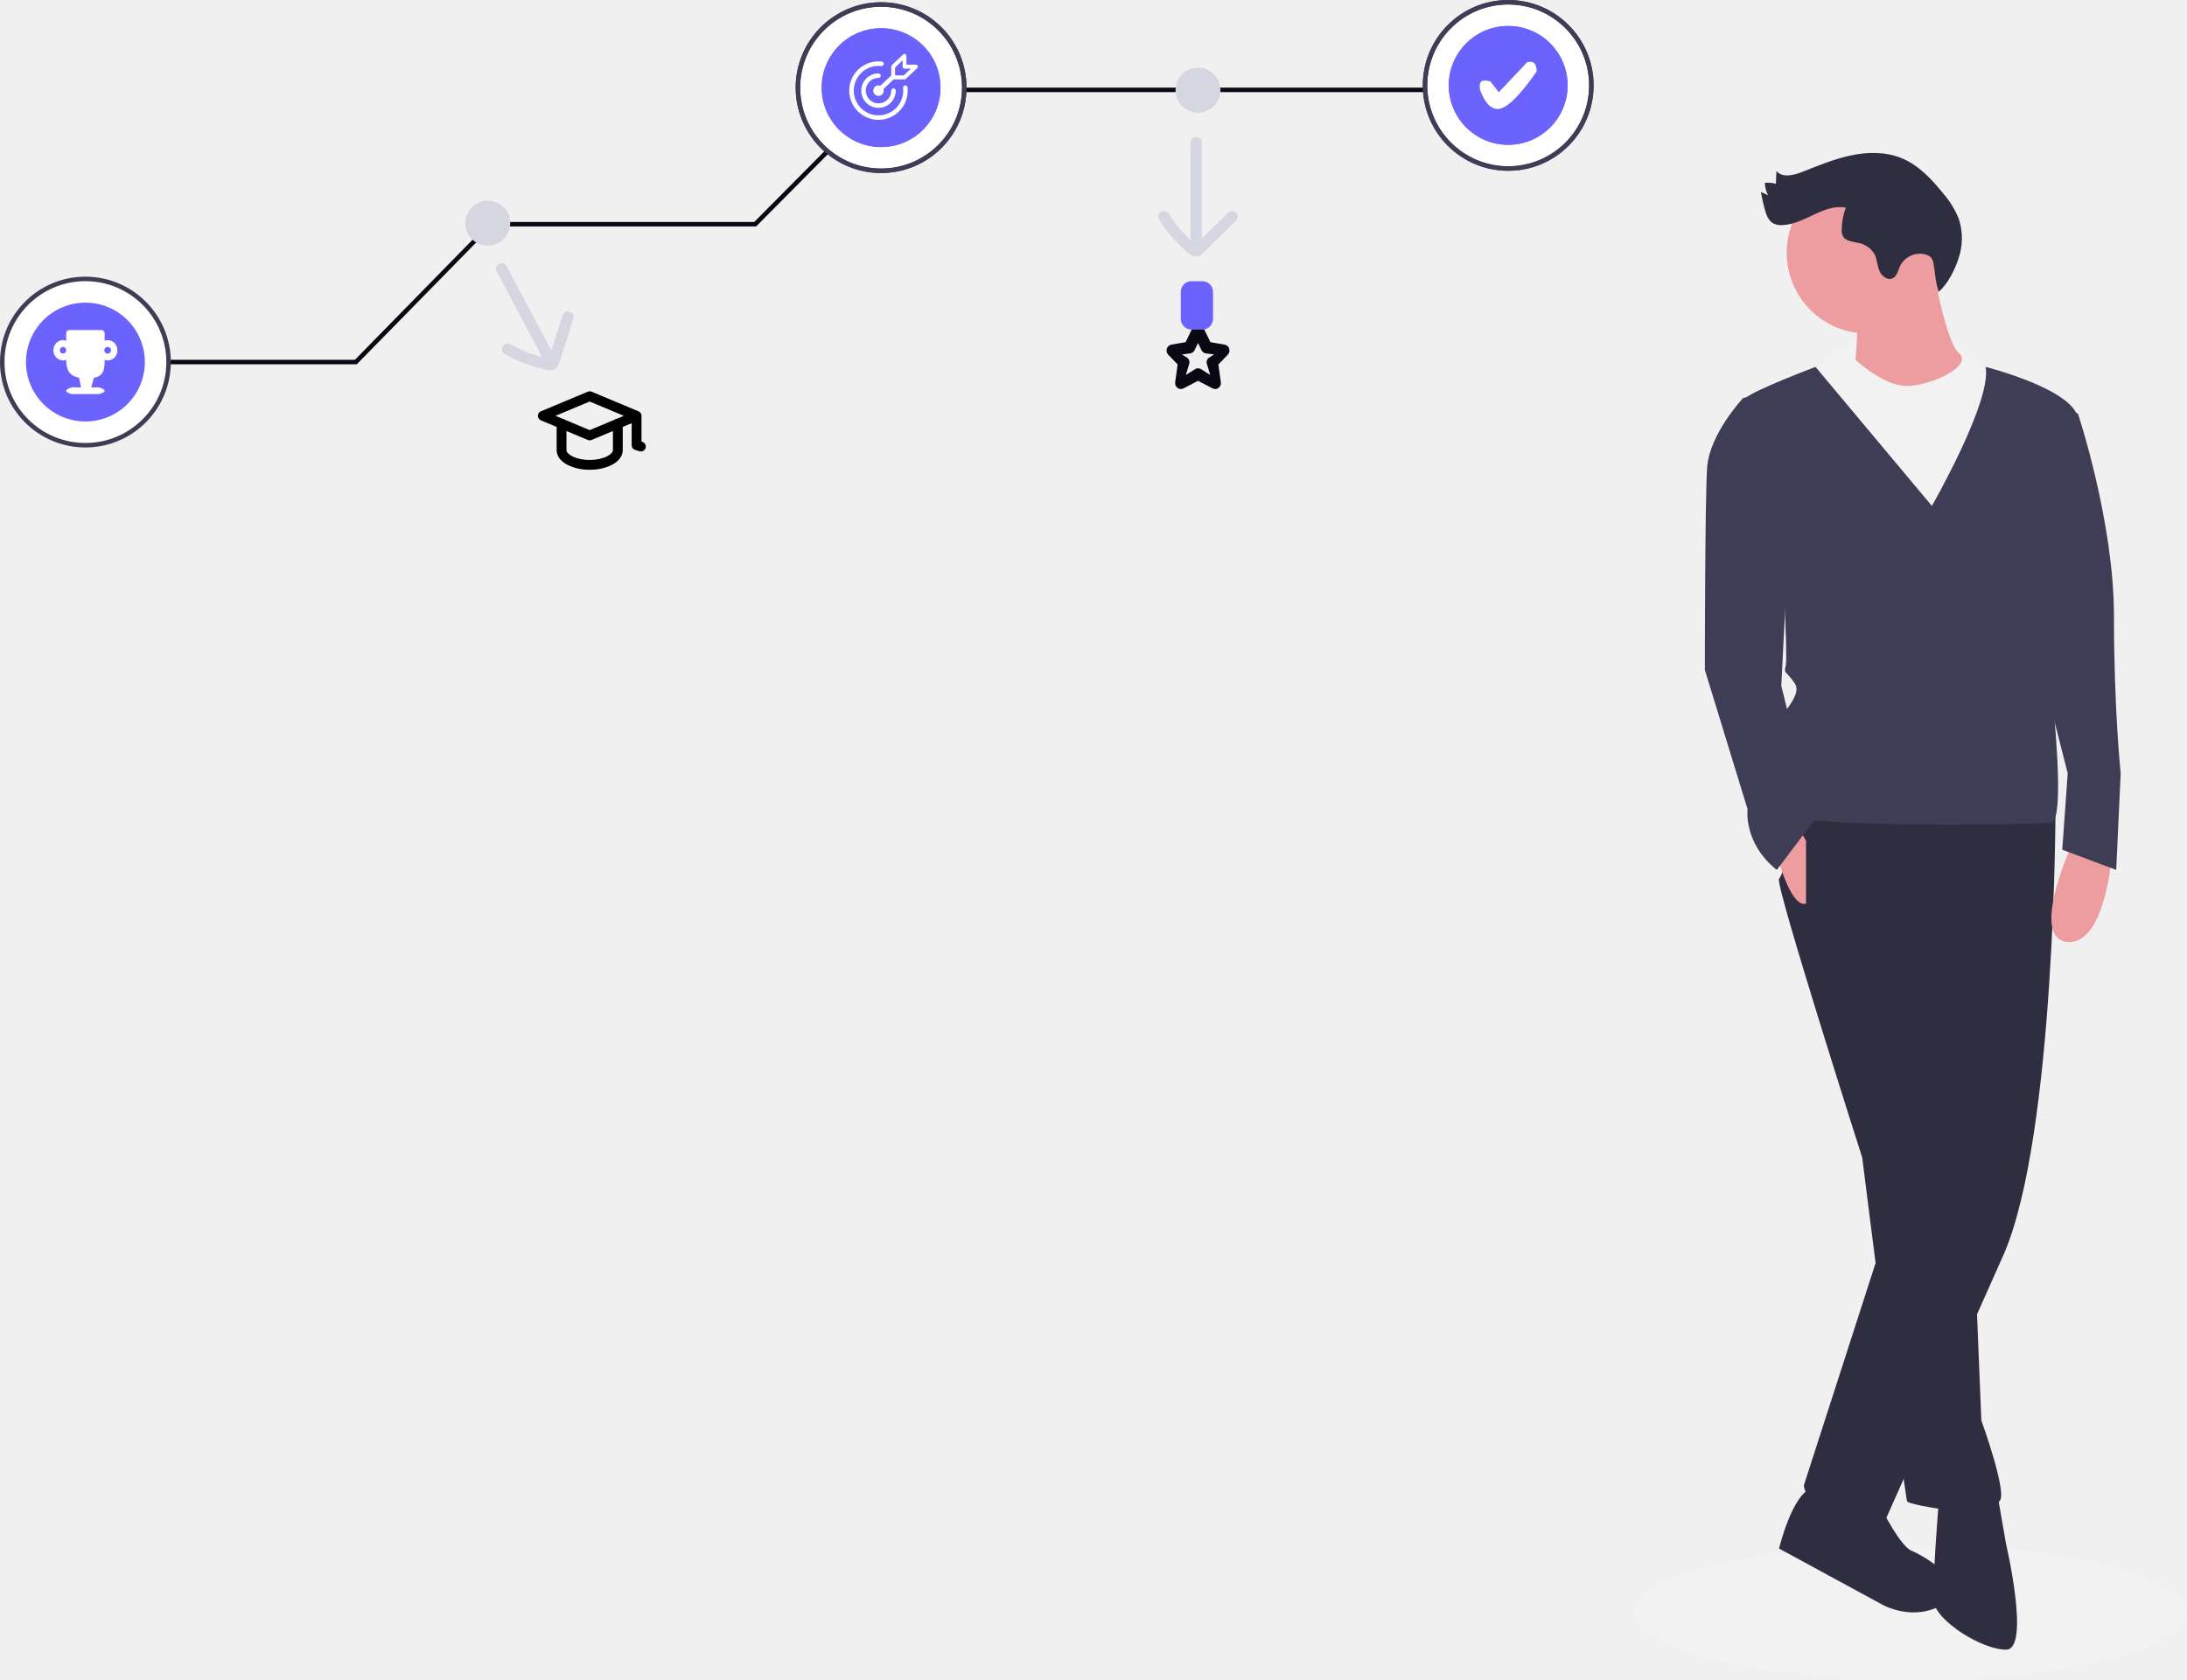
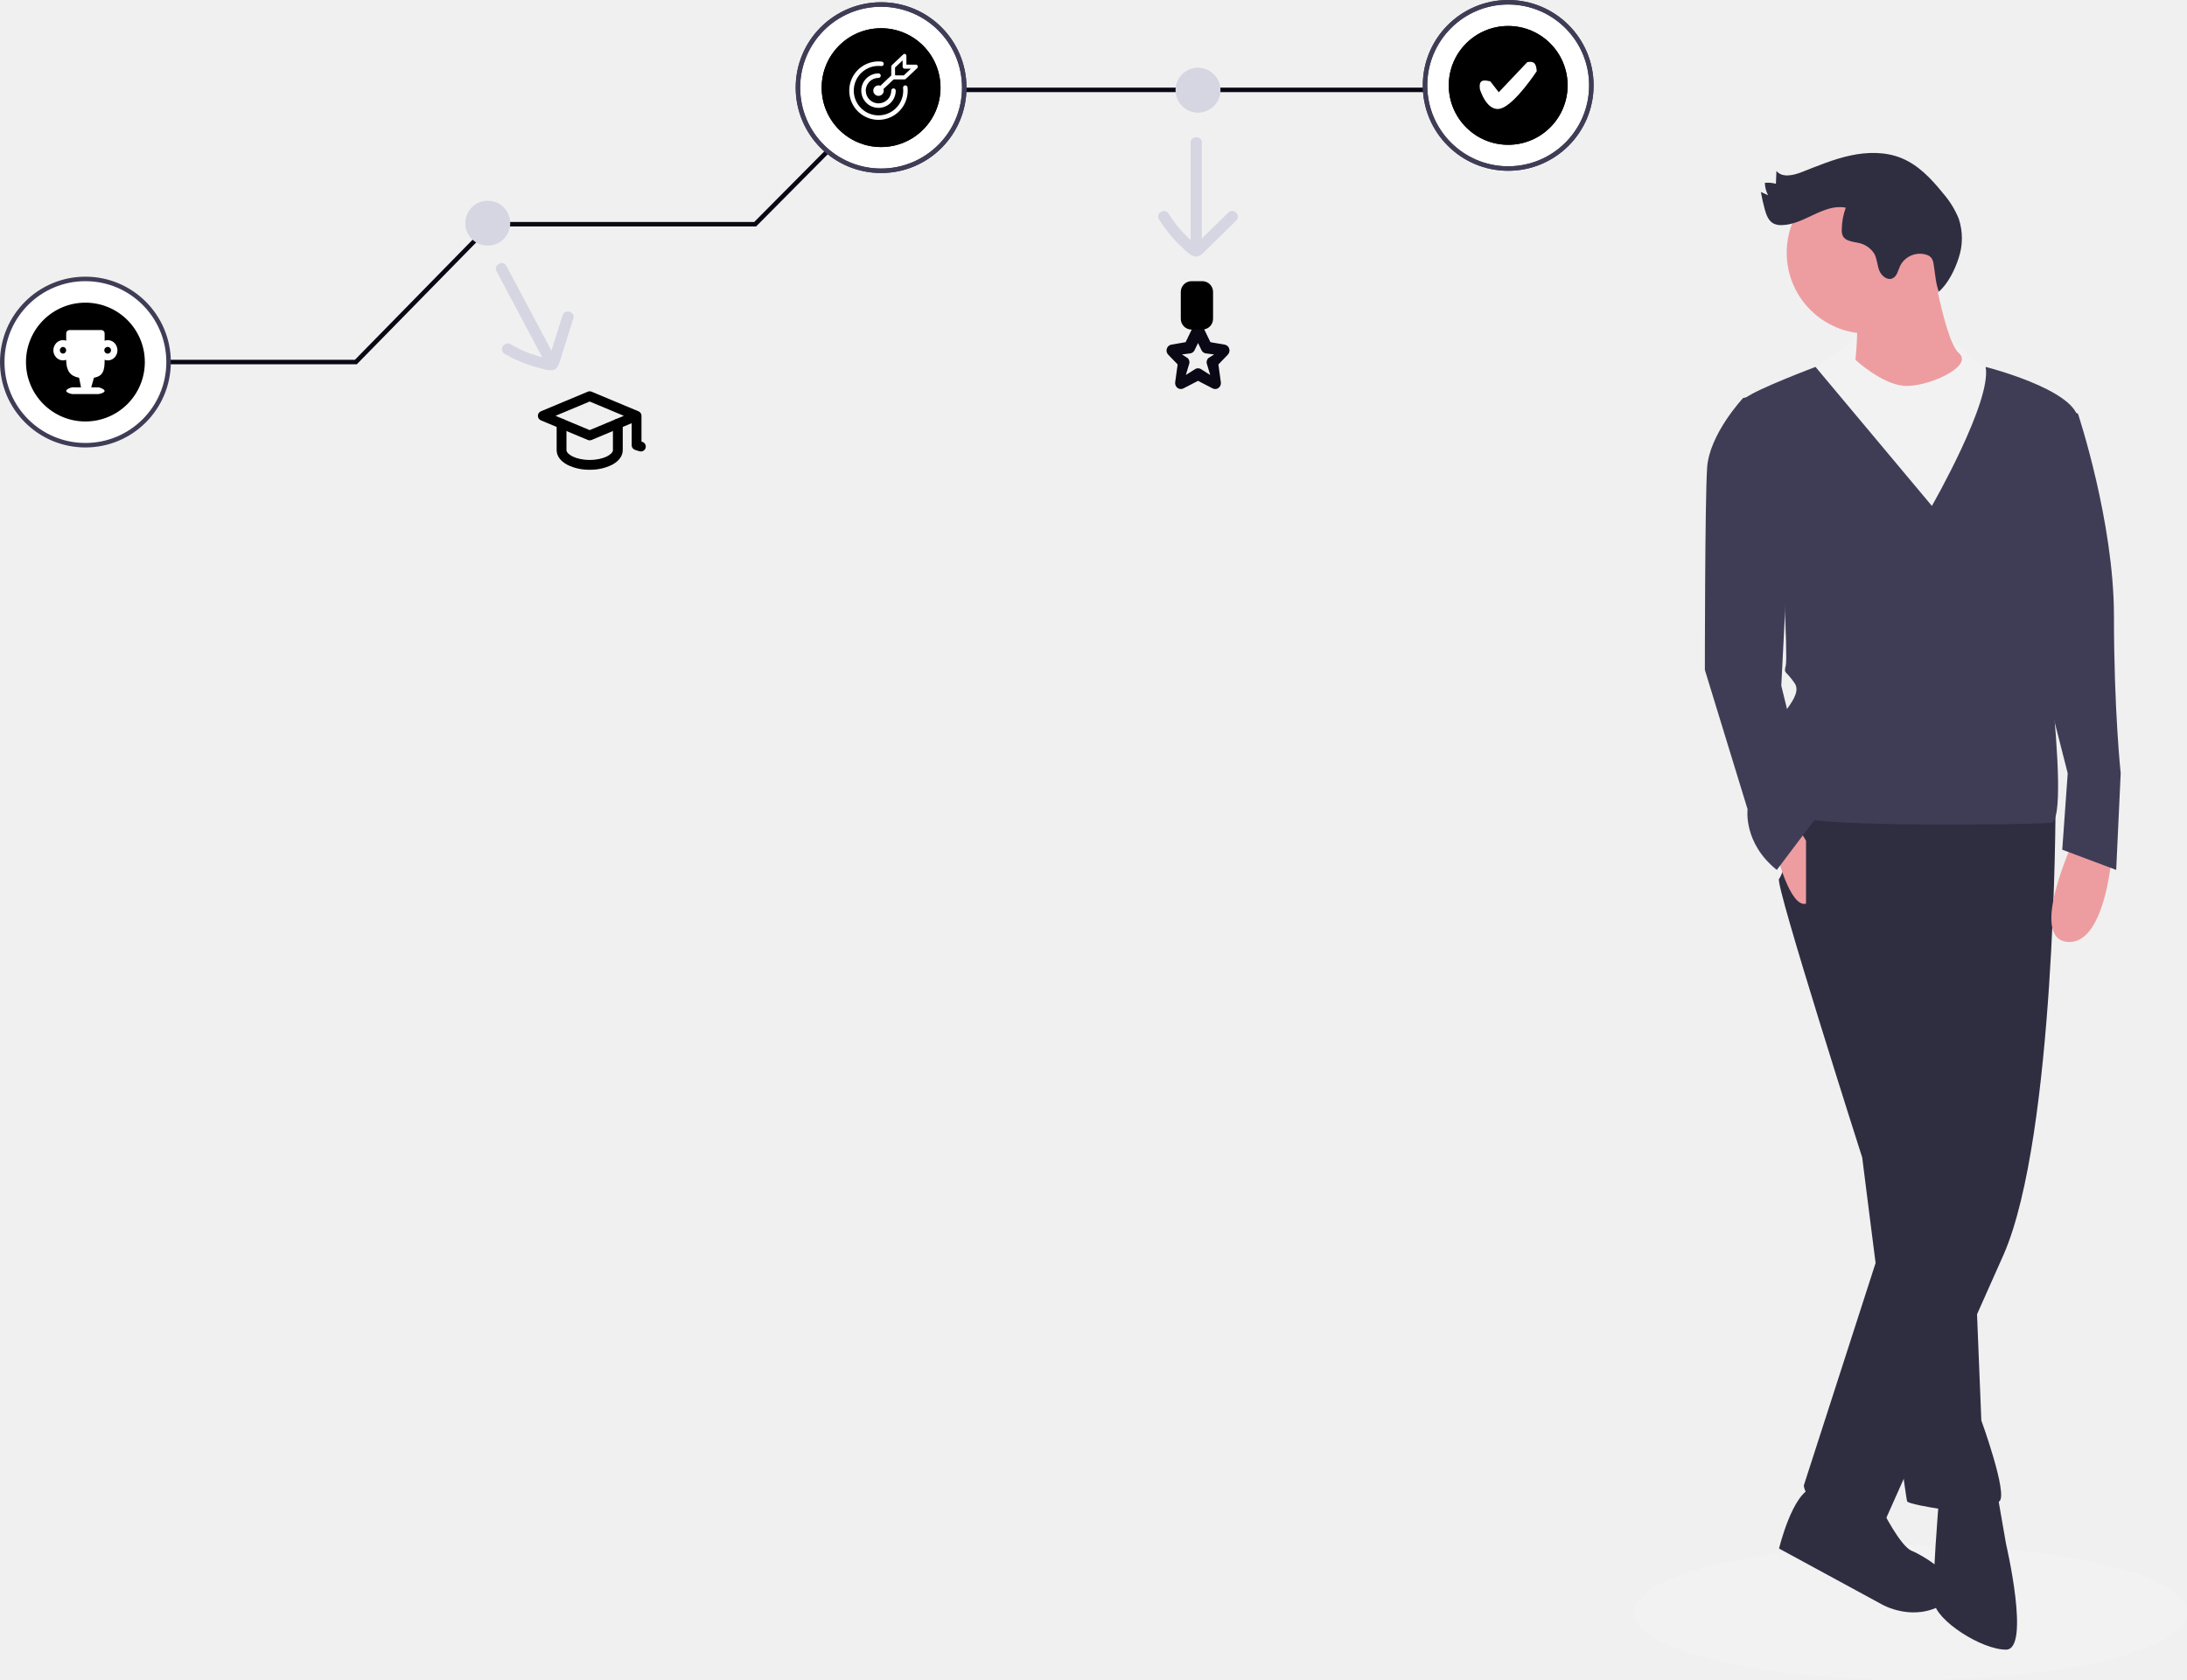
<svg xmlns="http://www.w3.org/2000/svg" width="800.001" height="614.712" viewBox="0 0 800.001 614.712">
  <g transform="translate(-460.642 -232.12)">
    <path d="M1005.3,246.891,1019.268,234a52.861,52.861,0,0,0,16.456,13.713c10.688,5.755-20.555,64.954-20.555,64.954l-50.154-62.487s15.952-10.6,21.131-14.757Z" transform="translate(153.798 120.188)" fill="#f2f2f2" />
    <path d="M1015.891,190.678s5.755,37.821,11.511,42.754-12.079,12.778-20.3,11.956-17.52-9.489-17.52-9.489,2.467-23.844-1.644-30.421S1015.891,190.678,1015.891,190.678Z" transform="translate(149.788 127.891)" fill="#ed9da0" />
    <ellipse cx="101.131" cy="24.666" rx="101.131" ry="24.666" transform="translate(1058.382 797.5)" fill="#f2f2f2" />
    <path d="M1059.1,443.078s0,120.041-18.911,163.618l-43.577,97.842s-27.955-1.644-29.6-13.155L999.9,589.43l19.733-60.021,4.933-93.731Z" transform="translate(153.444 84.33)" fill="#2f2e41" />
    <path d="M1030,447.967l-7.4,50.154,4.933,110.175L1030,669.139s9.866,27.133,6.578,29.6L1030,703.671s-26.31-3.289-27.133-4.933-16.444-125.8-16.444-125.8S954.357,472.633,956,470.989s9.044-26.31,9.044-26.31Z" transform="translate(155.412 82.73)" fill="#2f2e41" />
    <path d="M1048,749.678l3.289,18.911s9.044,38.643,0,38.643-25.488-10.689-26.31-17.266,1.644-36.177,1.644-36.177Z" transform="translate(143.167 28.501)" fill="#2f2e41" />
    <path d="M993.836,755.86s6.578,13.155,10.689,14.8,22.832,12.4,11.827,19.356-22.516.377-22.516.377l-37.821-20.555s4.933-20.555,12.333-22.2S993.836,755.86,993.836,755.86Z" transform="translate(155.399 28.897)" fill="#2f2e41" />
    <circle cx="29.599" cy="29.599" r="29.599" transform="translate(1114.22 294.99)" fill="#ed9da0" />
    <path d="M1009.121,299.68s22.035-38.413,19.651-50.861c0,0,32.148,8.107,33.792,18.8s-15.622,49.332-15.622,49.332,13.977,97.842,5.755,98.664-90.442,1.644-92.086-2.467,1.644-16.444-3.289-20.555-10.689-1.644-8.222-8.222,13.155-14.8,9.866-19.733-4.111-3.289-3.289-6.578-1.644-46.865-1.644-46.865-17.266-47.688-13.155-50.976,25.675-11.4,25.675-11.4Z" transform="translate(158.203 117.554)" fill="#3f3d56" />
    <path d="M1099.241,465.434s-2.467,32.888-16.444,31.244,2.467-37,2.467-37Z" transform="translate(133.86 80.063)" fill="#ed9da0" />
    <path d="M955.015,463.722s4.933,19.733,10.689,18.088V458.789l-2.467-4.111Z" transform="translate(155.577 80.952)" fill="#ed9da0" />
    <path d="M1007.711,184.041a5.117,5.117,0,0,0-.844-2.38,3.861,3.861,0,0,0-1.8-1.14,8.084,8.084,0,0,0-9.634,4.129c-.759,1.656-1.124,3.788-2.789,4.525-1.936.857-4.083-.968-4.843-2.943s-.781-4.215-1.795-6.073a8.864,8.864,0,0,0-6.088-4.023c-2.035-.431-4.525-.658-5.443-2.524a5,5,0,0,1-.372-2.256,23.815,23.815,0,0,1,1.469-8.051c-8.055-1.609-15.22,6.252-23.433,6.379a6.188,6.188,0,0,1-3.022-.592c-1.822-.973-2.615-3.131-3.164-5.123q-.875-3.173-1.44-6.422l2.63,1.207a10.319,10.319,0,0,1-1.172-4.532,10.845,10.845,0,0,1,4.043.341l.192-4.715c2.032,2.577,6.084,1.671,9.142.478,5.9-2.3,11.771-4.794,17.965-6.123s12.832-1.426,18.688.987c6.154,2.536,10.9,7.581,15.079,12.762a33.346,33.346,0,0,1,5.808,9.361,22.688,22.688,0,0,1-.049,14.471c-1.348,4.221-3.855,9.327-7.229,12.252C1008.431,191.049,1008.271,187.237,1007.711,184.041Z" transform="translate(160.252 144.807)" fill="#2f2e41" />
    <path d="M947.681,259.678l-10.689,2.467s-12.333,13.155-13.155,25.488-.822,74-.822,74l15.622,50.976s-1.644,12.333,10.689,22.2l13.741-18.218-12.1-49.2,3.289-64.132Z" transform="translate(161.267 115.623)" fill="#3f3d56" />
    <path d="M1075.992,264.678l8.222,4.111s13.155,39.466,13.155,74,2.467,57.554,2.467,57.554l-1.645,35.355-19.733-7.4,2-27.955-18.449-72.354Z" transform="translate(136.553 114.734)" fill="#3f3d56" />
    <path d="M302.43,205.54l-1.163-1.163,21.788-22.929h97.931l49.41-50.43h96.665l48.77-49.149H842.854v1.644H616.516l-48.77,49.149H471.087l-49.41,50.43h-97.94Z" transform="translate(169.483 182.316)" fill="#090814" />
    <circle cx="30.421" cy="30.421" r="30.421" transform="translate(981.916 232.943)" fill="#fff" />
    <circle cx="8.222" cy="8.222" r="8.222" transform="translate(630.837 305.56)" fill="#d6d6e3" />
    <circle cx="8.222" cy="8.222" r="8.222" transform="translate(890.653 256.894)" fill="#d6d6e3" />
    <path d="M618.23,352.987a31.244,31.244,0,1,1,31.244-31.244A31.244,31.244,0,0,1,618.23,352.987Zm0-60.843a29.6,29.6,0,1,0,29.6,29.6A29.6,29.6,0,0,0,618.23,292.144Z" transform="translate(394.108 -58.38)" fill="#3f3d56" />
-     <circle cx="21.736" cy="21.736" r="21.736" transform="translate(990.601 241.628)" fill="#6c63ff" />
+     <circle cx="21.736" cy="21.736" r="21.736" transform="translate(990.601 241.628)" fill="currentColor" />
    <path d="M505.046,150.2l-6.505-8.365,3.783-2.943,3.081,3.961,10.406-10.985,3.48,3.3Z" transform="translate(505.22 122.344)" fill="#fff" />
    <circle cx="30.421" cy="30.421" r="30.421" transform="translate(461.464 334.181)" fill="#fff" />
    <path d="M436.23,413.987a31.244,31.244,0,1,1,31.244-31.244,31.244,31.244,0,0,1-31.244,31.244Zm0-60.843a29.6,29.6,0,1,0,29.6,29.6,29.6,29.6,0,0,0-29.6-29.6Z" transform="translate(55.656 -18.142)" fill="#3f3d56" />
-     <circle cx="21.736" cy="21.736" r="21.736" transform="translate(470.148 342.866)" fill="#6c63ff" />
+     <circle cx="21.736" cy="21.736" r="21.736" transform="translate(470.148 342.866)" fill="currentColor" />
    <path d="M618.23,352.987a31.244,31.244,0,1,1,31.244-31.244A31.244,31.244,0,0,1,618.23,352.987Zm0-60.843a29.6,29.6,0,1,0,29.6,29.6A29.6,29.6,0,0,0,618.23,292.144Z" transform="translate(394.108 -58.38)" fill="#3f3d56" />
-     <circle cx="21.736" cy="21.736" r="21.736" transform="translate(990.601 241.628)" fill="#6c63ff" />
+     <circle cx="21.736" cy="21.736" r="21.736" transform="translate(990.601 241.628)" fill="currentColor" />
    <path d="M506.261,148.736c-5.187,1.668-7.743-6.935-7.743-6.935s-.449-2.207.5-2.943,3.287,0,3.287,0l3.081,3.961,10.406-10.985s1.709-.474,2.579.35.9,2.947.9,2.947S511.449,147.069,506.261,148.736Z" transform="translate(503.499 123.049)" fill="#fff" />
    <circle cx="30.421" cy="30.421" r="30.421" transform="translate(752.523 233.765)" fill="#fff" />
    <path d="M618.23,352.987a31.244,31.244,0,1,1,31.244-31.244A31.244,31.244,0,0,1,618.23,352.987Zm0-60.843a29.6,29.6,0,1,0,29.6,29.6A29.6,29.6,0,0,0,618.23,292.144Z" transform="translate(164.715 -57.557)" fill="#3f3d56" />
-     <circle cx="21.736" cy="21.736" r="21.736" transform="translate(761.208 242.45)" fill="#6c63ff" />
+     <circle cx="21.736" cy="21.736" r="21.736" transform="translate(761.208 242.45)" fill="currentColor" />
    <path d="M505.046,150.2l-6.505-8.365,3.783-2.943,3.081,3.961,10.406-10.985,3.48,3.3Z" transform="translate(275.826 123.166)" fill="#fff" />
    <path d="M618.23,352.987a31.244,31.244,0,1,1,31.244-31.244A31.244,31.244,0,0,1,618.23,352.987Zm0-60.843a29.6,29.6,0,1,0,29.6,29.6A29.6,29.6,0,0,0,618.23,292.144Z" transform="translate(164.715 -57.557)" fill="#3f3d56" />
-     <circle cx="21.736" cy="21.736" r="21.736" transform="translate(761.208 242.45)" fill="#6c63ff" />
+     <circle cx="21.736" cy="21.736" r="21.736" transform="translate(761.208 242.45)" fill="currentColor" />
    <g transform="translate(771.311 251.835)">
      <path d="M0,13.45a1.923,1.923,0,0,1,1.922-1.921,1.9,1.9,0,0,1,.693.131L6.578,7.9V4.67a.769.769,0,0,1,.235-.552L10.978.185a.662.662,0,0,1,.747-.119.742.742,0,0,1,.4.671v3.2H15.6a.7.7,0,0,1,.648.477.769.769,0,0,1-.189.812L11.9,9.15a.688.688,0,0,1-.464.186H7.452L3.742,12.854a1.919,1.919,0,0,1-1.821,2.512A1.922,1.922,0,0,1,0,13.45ZM11.173,7.862l2.6-2.455h-2.34a.715.715,0,0,1-.691-.737V2.379L7.969,5V7.653c.009.01.021.021.03.032a.768.768,0,0,1,.127.176Z" transform="translate(8.77)" fill="#fff" />
      <path d="M12.3,18.607A6.3,6.3,0,0,1,12.3,6a.822.822,0,0,1,0,1.644A4.659,4.659,0,1,0,16.963,12.3a.822.822,0,0,1,1.644,0A6.311,6.311,0,0,1,12.3,18.607Z" transform="translate(-1.614 1.144)" fill="#fff" />
      <path d="M12.694,23.374A10.688,10.688,0,1,1,13.877,2.066.822.822,0,0,1,13.694,3.7a9.044,9.044,0,1,0,7.98,7.984.822.822,0,1,1,1.634-.183A10.683,10.683,0,0,1,12.694,23.374Z" transform="translate(-1.999 0.76)" fill="#fff" />
    </g>
    <path d="M19.572,3a1.194,1.194,0,0,1,1.163,1.089l.008.144V6.908A3.415,3.415,0,0,1,24.738,8.2a3.856,3.856,0,0,1,0,4.4,3.415,3.415,0,0,1-3.994,1.29V14.1c0,3.609-.526,5.748-3.908,6.351l-.993,3.521L18.4,23.96c.62,0,2.3.691,2.335,1.305s-1.582,1.075-2.2,1.152l-.137.009H9.029c-.62,0-2.3-.546-2.338-1.161s1.586-1.219,2.2-1.3l.137-.009,3.082.009L11.4,20.447c-3.284-.585-4.586-2.571-4.711-6.074l0-.277v-.211a3.366,3.366,0,0,1-3.117-.405A3.742,3.742,0,0,1,2,10.615L2,10.4l.006-.217A3.742,3.742,0,0,1,3.571,7.315a3.366,3.366,0,0,1,3.116-.406V4.233A1.2,1.2,0,0,1,7.857,3H19.572ZM5.514,9.165a1.235,1.235,0,0,0,0,2.466,1.235,1.235,0,0,0,0-2.466Zm16.4,0A1.235,1.235,0,1,0,23.087,10.4,1.2,1.2,0,0,0,21.915,9.165Z" transform="translate(478.17 349.889)" fill="#fff" />
    <g transform="matrix(0.883, -0.469, 0.469, 0.883, 630.837, 335.173)">
      <path d="M4.111,1.986V41.327c0,2.645-4.111,2.65-4.111,0V1.986c0-2.645,4.111-2.65,4.111,0Z" transform="translate(11.884 0)" fill="#d6d6e3" />
      <path d="M3.872,1.022a44.584,44.584,0,0,0,4.6,6.171q1.343,1.5,2.812,2.885.638.6,1.3,1.177c.427.373,1.328.863,1.615,1.346l.086.064q-1.436.455-.839-.043a4.649,4.649,0,0,1,.864-.849l1.583-1.556L19.058,7.1,25.679.6c1.888-1.856,4.8,1.049,2.907,2.907L21.1,10.859l-3.742,3.678c-1.24,1.219-2.495,2.68-4.416,2.027-1.411-.479-2.7-1.886-3.79-2.868Q7.46,12.173,5.919,10.49A50.618,50.618,0,0,1,.322,3.1c-1.4-2.252,2.152-4.318,3.55-2.075h0Z" transform="translate(0 26.976)" fill="#d6d6e3" />
    </g>
    <g transform="translate(887.364 335.003)">
      <path d="M24.289,34.864a2.03,2.03,0,0,1-.936-.229l-5.343-2.769-5.343,2.769a2.031,2.031,0,0,1-2.16-.18,2.205,2.205,0,0,1-.848-2.067l.9-6.519L7.113,22.3A2.226,2.226,0,0,1,6.6,20.1a2.118,2.118,0,0,1,1.649-1.478l5.227-.9,2.663-5.52a2.061,2.061,0,0,1,3.744,0l2.663,5.52,5.227.9A2.118,2.118,0,0,1,29.422,20.1a2.226,2.226,0,0,1-.513,2.2l-3.446,3.572.9,6.519a2.205,2.205,0,0,1-.848,2.067A2.042,2.042,0,0,1,24.289,34.864Zm-6.278-7.593a2.032,2.032,0,0,1,.936.229l3.528,2.225-1.3-4.316a2.219,2.219,0,0,1,.592-1.841L23.9,22.21l-3.089-.392a2.1,2.1,0,0,1-1.528-1.17l-1.267-2.628-1.267,2.628a2.1,2.1,0,0,1-1.528,1.17l-3.089.392,2.132,1.358a2.219,2.219,0,0,1,.592,1.841l-1.3,4.316L17.075,27.5A2.032,2.032,0,0,1,18.011,27.271Z" transform="translate(-6.5 4.601)" fill="#090814" />
-       <path d="M3.935,0H7.87a3.935,3.935,0,0,1,3.935,3.935v9.838A3.935,3.935,0,0,1,7.87,17.708H3.935A3.935,3.935,0,0,1,0,13.773V3.935A3.935,3.935,0,0,1,3.935,0Z" transform="translate(5.208)" fill="#6c63ff" />
+       <path d="M3.935,0H7.87a3.935,3.935,0,0,1,3.935,3.935v9.838A3.935,3.935,0,0,1,7.87,17.708H3.935A3.935,3.935,0,0,1,0,13.773V3.935A3.935,3.935,0,0,1,3.935,0Z" transform="translate(5.208)" fill="currentColor" />
    </g>
    <g transform="translate(884.275 282.319)">
      <path d="M18.565,2.459V41.8c0,2.645-4.111,2.65-4.111,0V2.459c0-2.645,4.111-2.65,4.111,0Z" transform="translate(-2.57 -0.474)" fill="#d6d6e3" />
      <path d="M3.872,1.022a44.584,44.584,0,0,0,4.6,6.171q1.343,1.5,2.812,2.885.638.6,1.3,1.177c.427.373,1.328.863,1.615,1.346l.086.064q-1.436.455-.839-.043a4.649,4.649,0,0,1,.864-.849l1.583-1.556L19.058,7.1,25.679.6c1.888-1.856,4.8,1.049,2.907,2.907L21.1,10.859l-3.742,3.678c-1.24,1.219-2.495,2.68-4.416,2.027-1.411-.479-2.7-1.886-3.79-2.868Q7.46,12.173,5.919,10.49A50.618,50.618,0,0,1,.322,3.1c-1.4-2.252,2.152-4.318,3.55-2.075h0Z" transform="translate(0 26.976)" fill="#d6d6e3" />
    </g>
    <g transform="translate(657.403 375.301)">
      <g transform="translate(0 0)">
        <path d="M38.672,26.019a1.792,1.792,0,0,1-.536-.082l-1.574-.492A1.794,1.794,0,0,1,35.3,23.733V15.664L20.638,21.8a1.794,1.794,0,0,1-1.385,0L2.1,14.624a1.794,1.794,0,0,1,0-3.31L19.253,4.139a1.794,1.794,0,0,1,1.385,0L37.779,11.31l.077.034a1.787,1.787,0,0,1,.879.895v0q.032.072.057.146v0a1.8,1.8,0,0,1,.1.622v9.4l.316.1a1.794,1.794,0,0,1-.535,3.506ZM7.442,12.969l12.5,5.231,12.5-5.231-12.5-5.231Z" transform="translate(-1 -4)" />
        <path d="M17.085,28.256a17.853,17.853,0,0,1-8.108-1.78C6.412,25.135,5,23.219,5,21.081V11.394a1.794,1.794,0,1,1,3.588,0v9.687c0,1.463,3.31,3.588,8.5,3.588s8.5-2.125,8.5-3.588V11.394a1.794,1.794,0,1,1,3.588,0v9.687c0,2.138-1.412,4.054-3.977,5.395A17.853,17.853,0,0,1,17.085,28.256Z" transform="translate(1.861 0.446)" />
      </g>
    </g>
  </g>
</svg>
